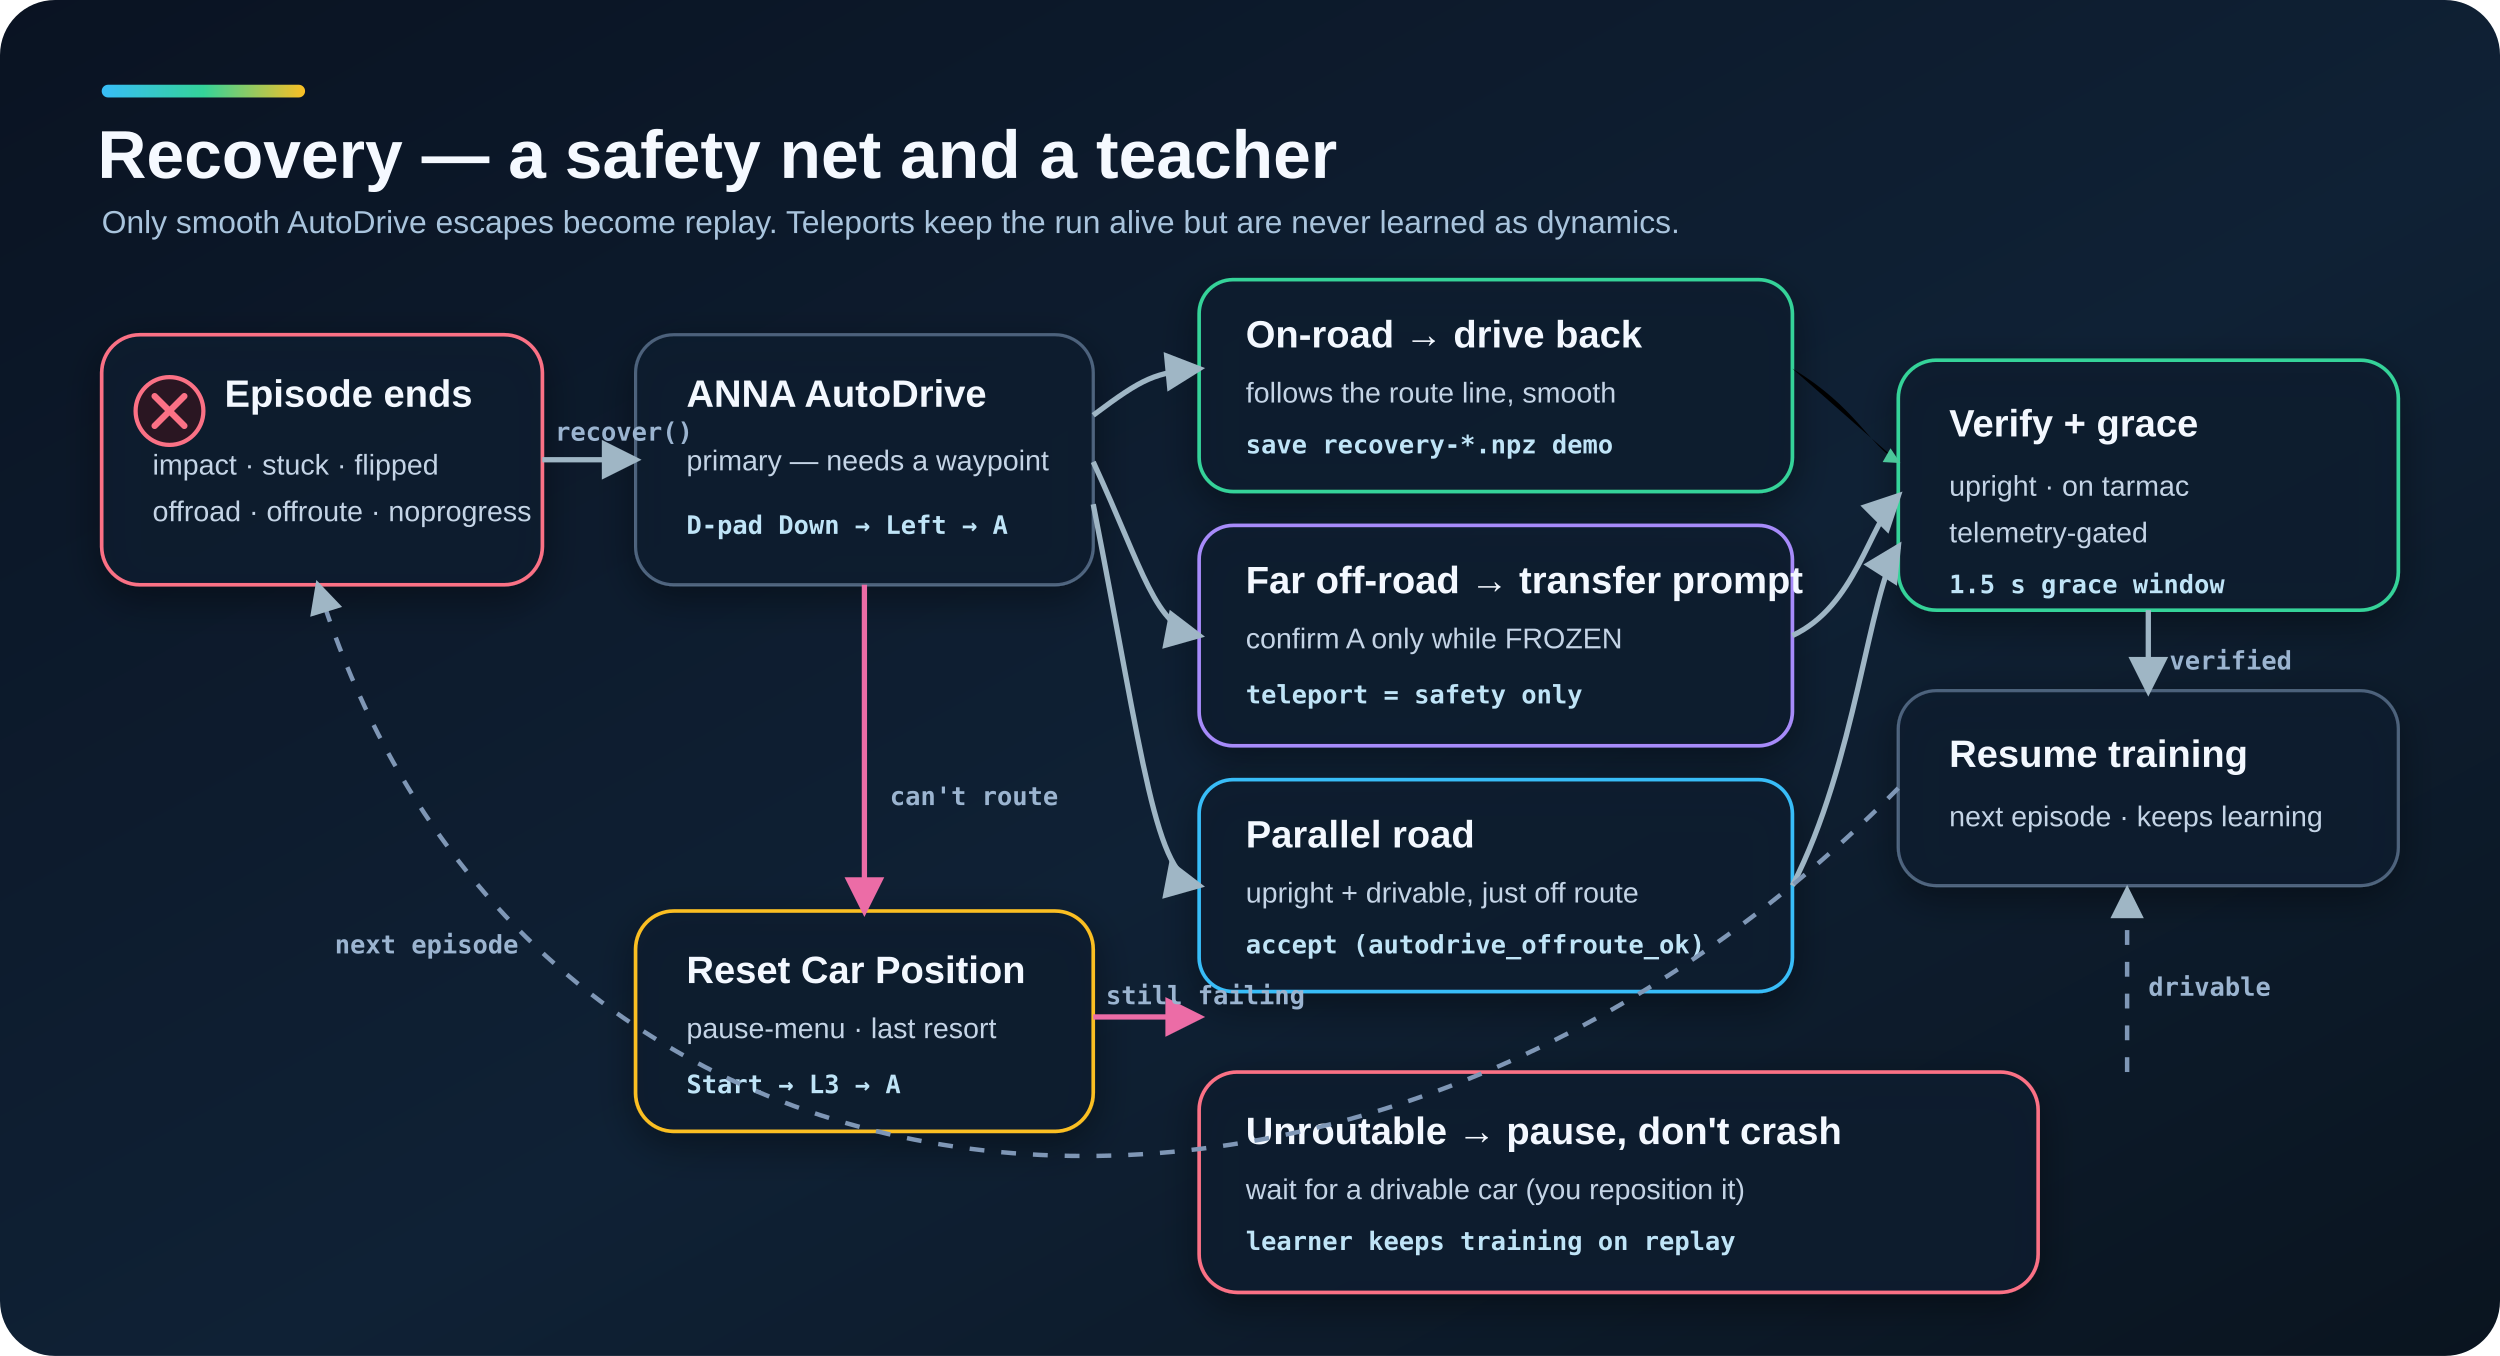
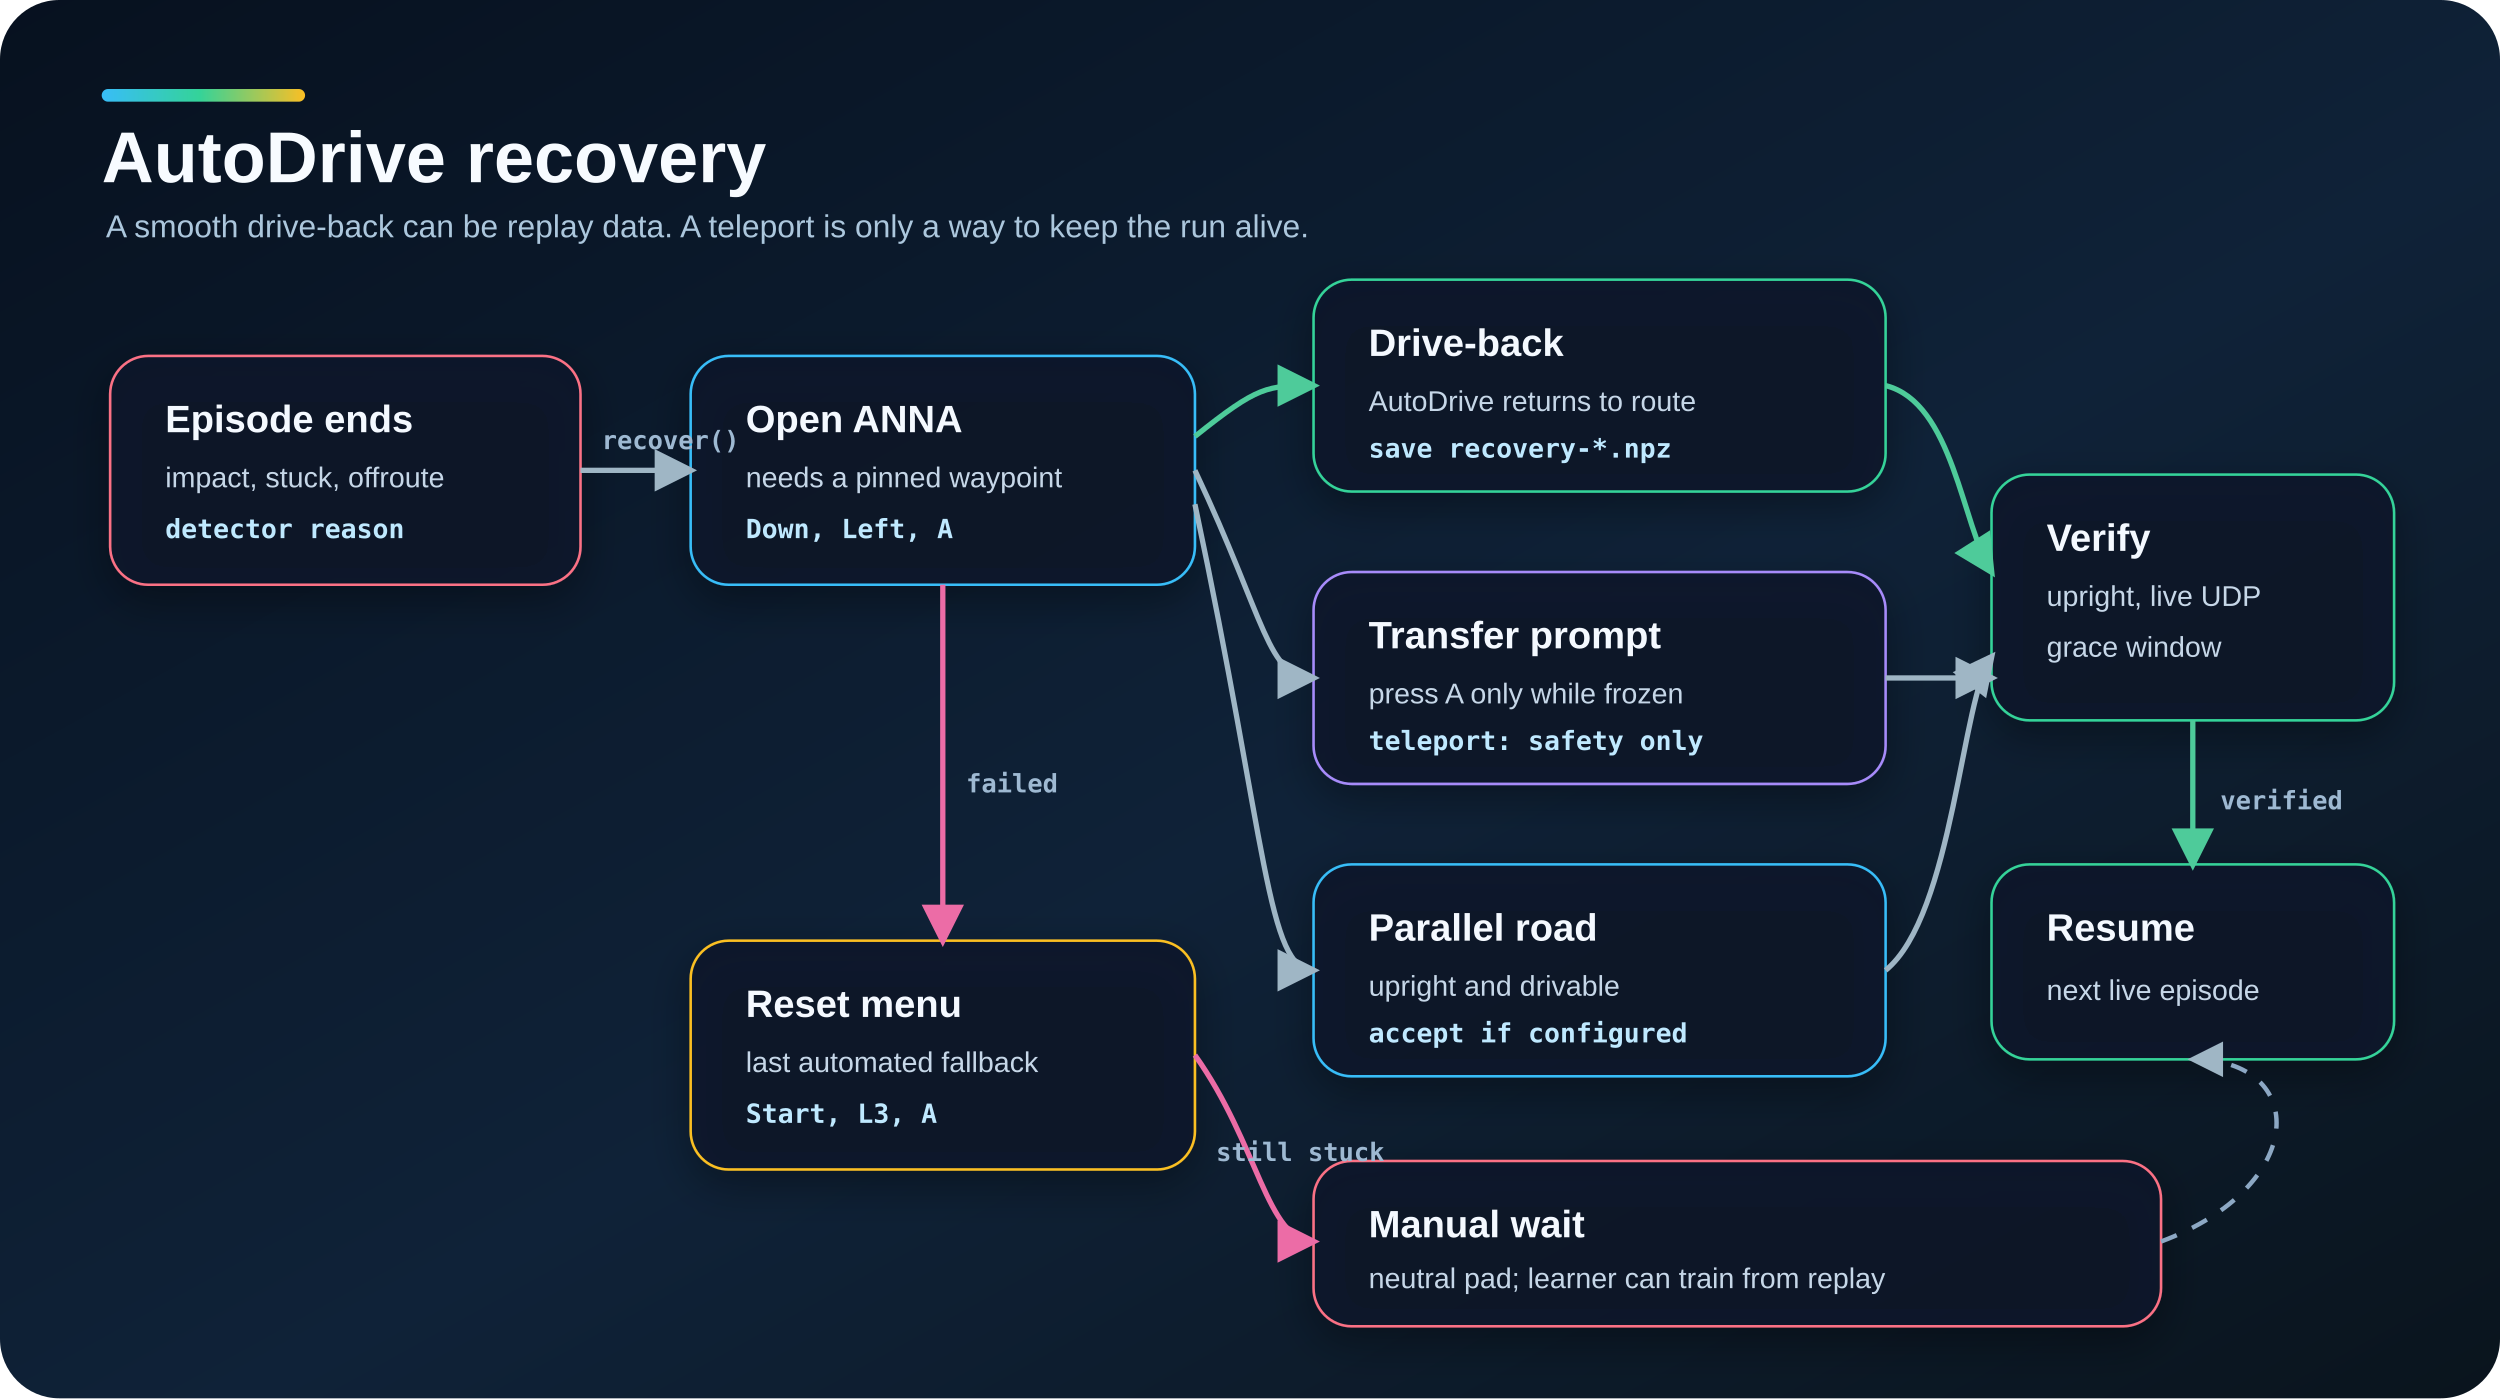
- <svg xmlns="http://www.w3.org/2000/svg" width="1180" height="640" viewBox="0 0 1180 640" role="img" aria-labelledby="t d">
+ <svg xmlns="http://www.w3.org/2000/svg" width="1180" height="660" viewBox="0 0 1180 660" role="img" aria-labelledby="title desc">
  <defs>
    <linearGradient id="bg" x1="0" y1="0" x2="1" y2="1">
-       <stop offset="0" stop-color="#0a1322" />
-       <stop offset=".55" stop-color="#0f2135" />
-       <stop offset="1" stop-color="#0a141f" />
+       <stop offset="0" stop-color="#07111f" />
+       <stop offset="0.55" stop-color="#0f2238" />
+       <stop offset="1" stop-color="#0a141d" />
    </linearGradient>
-     <linearGradient id="line" x1="0" y1="0" x2="1" y2="0">
+     <linearGradient id="accent" x1="0" y1="0" x2="1" y2="0">
      <stop offset="0" stop-color="#38bdf8" />
-       <stop offset=".5" stop-color="#34d399" />
+       <stop offset="0.48" stop-color="#34d399" />
      <stop offset="1" stop-color="#fbbf24" />
    </linearGradient>
-     <filter id="sh" x="-30%" y="-30%" width="160%" height="160%">
-       <feDropShadow dx="0" dy="6" stdDeviation="9" flood-color="#000" flood-opacity=".45" />
+     <filter id="shadow" x="-25%" y="-25%" width="150%" height="150%">
+       <feDropShadow dx="0" dy="7" stdDeviation="10" flood-color="#000000" flood-opacity="0.40" />
    </filter>
-     <marker id="a" viewBox="0 0 10 10" refX="8.5" refY="5" markerWidth="7.5" markerHeight="7.5" orient="auto-start-reverse">
-       <path d="M0 0 L10 5 L0 10 z" fill="#9fb6c5" />
+     <marker id="arrow" viewBox="0 0 10 10" refX="8.5" refY="5" markerWidth="8" markerHeight="8" orient="auto">
+       <path d="M0 0 L10 5 L0 10 Z" fill="#9fb6c5" />
    </marker>
-     <marker id="aG" viewBox="0 0 10 10" refX="8.5" refY="5" markerWidth="7.5" markerHeight="7.5" orient="auto-start-reverse">
-       <path d="M0 0 L10 5 L0 10 z" fill="#4cc79a" />
+     <marker id="arrowG" viewBox="0 0 10 10" refX="8.5" refY="5" markerWidth="8" markerHeight="8" orient="auto">
+       <path d="M0 0 L10 5 L0 10 Z" fill="#4ecb9a" />
    </marker>
-     <marker id="aR" viewBox="0 0 10 10" refX="8.5" refY="5" markerWidth="7.5" markerHeight="7.5" orient="auto-start-reverse">
-       <path d="M0 0 L10 5 L0 10 z" fill="#ec6ca6" />
+     <marker id="arrowP" viewBox="0 0 10 10" refX="8.5" refY="5" markerWidth="8" markerHeight="8" orient="auto">
+       <path d="M0 0 L10 5 L0 10 Z" fill="#ec6ca6" />
    </marker>
    <style>
-       .title{font:800 32px "Segoe UI",system-ui,Arial,sans-serif;fill:#f5f9ff}
-       .lede{font:500 15px "Segoe UI",Arial,sans-serif;fill:#a9c4dd}
-       .h{font:800 18px "Segoe UI",Arial,sans-serif;fill:#f3f8ff}
-       .t{font:500 13.5px "Segoe UI",Arial,sans-serif;fill:#c4d4e6}
-       .m{font:600 12px "Cascadia Mono",Consolas,monospace;fill:#bfe4f7}
-       .lbl{font:600 12px "Cascadia Mono",Consolas,monospace;fill:#9bb4d0}
-       .card{fill:rgba(16,28,47,.86);stroke:rgba(150,180,215,.30);stroke-width:1.2}
-       .red{stroke:#fb7185;stroke-width:1.7}.slate{stroke:rgba(150,180,215,.45);stroke-width:1.5}.green{stroke:#34d399;stroke-width:1.7}.violet{stroke:#a78bfa;stroke-width:1.7}.cyan{stroke:#38bdf8;stroke-width:1.7}.amber{stroke:#fbbf24;stroke-width:1.7}
-       .f{fill:none;stroke:#9fb6c5;stroke-width:2.5}.fr{fill:none;stroke:#ec6ca6;stroke-width:2.5}
-       .dash{fill:none;stroke:#7f97b6;stroke-width:2.1;stroke-dasharray:7 8}
+       .title { font: 800 34px "Segoe UI", Arial, sans-serif; fill: #f7fbff; }
+       .lede { font: 500 15px "Segoe UI", Arial, sans-serif; fill: #acc7dd; }
+       .head { font: 760 18px "Segoe UI", Arial, sans-serif; fill: #f4f9ff; }
+       .text { font: 520 13.5px "Segoe UI", Arial, sans-serif; fill: #c6d7e8; }
+       .mono { font: 650 12.5px "Cascadia Mono", Consolas, monospace; fill: #bfe9ff; }
+       .label { font: 650 12px "Cascadia Mono", Consolas, monospace; fill: #9eb9d2; }
+       .card { fill: rgba(13, 25, 42, 0.86); stroke: rgba(160, 190, 220, 0.32); stroke-width: 1.2; }
+       .red { stroke: #fb7185; }
+       .green { stroke: #34d399; }
+       .cyan { stroke: #38bdf8; }
+       .violet { stroke: #a78bfa; }
+       .amber { stroke: #fbbf24; }
+       .flow { fill: none; stroke: #9fb6c5; stroke-width: 2.5; }
+       .flowG { fill: none; stroke: #4ecb9a; stroke-width: 2.5; }
+       .flowP { fill: none; stroke: #ec6ca6; stroke-width: 2.5; }
+       .dash { fill: none; stroke: #8da8c4; stroke-width: 2.1; stroke-dasharray: 8 8; }
    </style>
  </defs>
-   <rect width="1180" height="640" rx="26" fill="url(#bg)" />
-   <rect x="48" y="40" width="96" height="6" rx="3" fill="url(#line)" />
-   <text class="title" x="46" y="84">Recovery — a safety net and a teacher</text>
-   <text class="lede" x="48" y="110">Only smooth AutoDrive escapes become replay. Teleports keep the run alive but are never learned as dynamics.</text>
-   <g filter="url(#sh)">
-     <rect class="card red" x="48" y="158" width="208" height="118" rx="18" />
+   <rect width="1180" height="660" rx="28" fill="url(#bg)" />
+   <rect x="48" y="42" width="96" height="6" rx="3" fill="url(#accent)" />
+   <text class="title" x="48" y="86">AutoDrive recovery</text>
+   <text class="lede" x="50" y="112">A smooth drive-back can be replay data. A teleport is only a way to keep the run alive.</text>
+   <g filter="url(#shadow)">
+     <rect class="card red" x="52" y="168" width="222" height="108" rx="18" />
+     <rect class="card cyan" x="326" y="168" width="238" height="108" rx="18" />
+     <rect class="card green" x="620" y="132" width="270" height="100" rx="18" />
+     <rect class="card violet" x="620" y="270" width="270" height="100" rx="18" />
+     <rect class="card cyan" x="620" y="408" width="270" height="100" rx="18" />
+     <rect class="card green" x="940" y="224" width="190" height="116" rx="18" />
+     <rect class="card amber" x="326" y="444" width="238" height="108" rx="18" />
+     <rect class="card red" x="620" y="548" width="400" height="78" rx="18" />
+     <rect class="card green" x="940" y="408" width="190" height="92" rx="18" />
  </g>
-   <circle cx="80" cy="194" r="16" fill="#2a1622" stroke="#fb7185" stroke-width="2" />
-   <path d="M73 187 l14 14 M87 187 l-14 14" stroke="#fb7185" stroke-width="3" stroke-linecap="round" />
-   <text class="h" x="106" y="192">Episode ends</text>
-   <text class="t" x="72" y="224">impact · stuck · flipped</text>
-   <text class="t" x="72" y="246">offroad · offroute · noprogress</text>
-   <g filter="url(#sh)">
-     <rect class="card slate" x="300" y="158" width="216" height="118" rx="18" />
-   </g>
-   <text class="h" x="324" y="192">ANNA AutoDrive</text>
-   <text class="t" x="324" y="222">primary — needs a waypoint</text>
-   <text class="m" x="324" y="252">D-pad Down → Left → A</text>
-   <g filter="url(#sh)">
-     <rect class="card green" x="566" y="132" width="280" height="100" rx="16" />
-   </g>
-   <text class="h" x="588" y="164">On-road → drive back</text>
-   <text class="t" x="588" y="190">follows the route line, smooth</text>
-   <text class="m" x="588" y="214" fill="#bdf3d8">save recovery-*.npz demo</text>
-   <g filter="url(#sh)">
-     <rect class="card violet" x="566" y="248" width="280" height="104" rx="16" />
-   </g>
-   <text class="h" x="588" y="280">Far off-road → transfer prompt</text>
-   <text class="t" x="588" y="306">confirm A only while FROZEN</text>
-   <text class="m" x="588" y="332" fill="#d6caff">teleport = safety only</text>
-   <g filter="url(#sh)">
-     <rect class="card cyan" x="566" y="368" width="280" height="100" rx="16" />
-   </g>
-   <text class="h" x="588" y="400">Parallel road</text>
-   <text class="t" x="588" y="426">upright + drivable, just off route</text>
-   <text class="m" x="588" y="450" fill="#bfe4f7">accept (autodrive_offroute_ok)</text>
-   <g filter="url(#sh)">
-     <rect class="card green" x="896" y="170" width="236" height="118" rx="18" />
-   </g>
-   <text class="h" x="920" y="206">Verify + grace</text>
-   <text class="t" x="920" y="234">upright · on tarmac</text>
-   <text class="t" x="920" y="256">telemetry-gated</text>
-   <text class="m" x="920" y="280">1.5 s grace window</text>
-   <g filter="url(#sh)">
-     <rect class="card slate" x="896" y="326" width="236" height="92" rx="18" />
-   </g>
-   <text class="h" x="920" y="362">Resume training</text>
-   <text class="t" x="920" y="390">next episode · keeps learning</text>
-   <g filter="url(#sh)">
-     <rect class="card amber" x="300" y="430" width="216" height="104" rx="18" />
-   </g>
-   <text class="h" x="324" y="464">Reset Car Position</text>
-   <text class="t" x="324" y="490">pause-menu · last resort</text>
-   <text class="m" x="324" y="516">Start → L3 → A</text>
-   <g filter="url(#sh)">
-     <rect class="card red" x="566" y="506" width="396" height="104" rx="18" />
-   </g>
-   <text class="h" x="588" y="540">Unroutable → pause, don't crash</text>
-   <text class="t" x="588" y="566">wait for a drivable car (you reposition it)</text>
-   <text class="m" x="588" y="590" fill="#ffc7d2">learner keeps training on replay</text>
-   <path class="f" d="M256 217 H300" marker-end="url(#a)" />
-   <path class="f" d="M516 196 C540 178 545 176 566 174" marker-end="url(#a)" />
-   <path class="f" d="M516 218 C540 270 545 296 566 300" marker-end="url(#a)" />
-   <path class="f" d="M516 238 C540 360 545 414 566 418" marker-end="url(#a)" />
-   <path class="fg" d="M846 174 C876 192 882 210 896 218" marker-end="url(#aG)" />
-   <path class="f" d="M846 300 C876 286 882 248 896 234" marker-end="url(#a)" />
-   <path class="f" d="M846 418 C876 360 882 280 896 258" marker-end="url(#a)" />
-   <path class="f" d="M1014 288 V326" marker-end="url(#a)" />
-   <path class="dash" d="M896 372 C640 632 250 600 150 276" marker-end="url(#a)" />
-   <path class="fr" d="M408 276 V430" marker-end="url(#aR)" />
-   <path class="fr" d="M516 480 H566" marker-end="url(#aR)" />
-   <path class="dash" d="M1004 506 V420" marker-end="url(#a)" />
-   <text class="lbl" x="262" y="208">recover()</text>
-   <text class="lbl" x="1024" y="316">verified</text>
-   <text class="lbl" x="158" y="450" fill="#9fb6c5">next episode</text>
-   <text class="lbl" x="420" y="380" fill="#ec6ca6">can't route</text>
-   <text class="lbl" x="522" y="474" fill="#ec6ca6">still failing</text>
-   <text class="lbl" x="1014" y="470">drivable</text>
+   <text class="head" x="78" y="204">Episode ends</text>
+   <text class="text" x="78" y="230">impact, stuck, offroute</text>
+   <text class="mono" x="78" y="254">detector reason</text>
+   <text class="head" x="352" y="204">Open ANNA</text>
+   <text class="text" x="352" y="230">needs a pinned waypoint</text>
+   <text class="mono" x="352" y="254">Down, Left, A</text>
+   <text class="head" x="646" y="168">Drive-back</text>
+   <text class="text" x="646" y="194">AutoDrive returns to route</text>
+   <text class="mono" x="646" y="216">save recovery-*.npz</text>
+   <text class="head" x="646" y="306">Transfer prompt</text>
+   <text class="text" x="646" y="332">press A only while frozen</text>
+   <text class="mono" x="646" y="354">teleport: safety only</text>
+   <text class="head" x="646" y="444">Parallel road</text>
+   <text class="text" x="646" y="470">upright and drivable</text>
+   <text class="mono" x="646" y="492">accept if configured</text>
+   <text class="head" x="966" y="260">Verify</text>
+   <text class="text" x="966" y="286">upright, live UDP</text>
+   <text class="text" x="966" y="310">grace window</text>
+   <text class="head" x="352" y="480">Reset menu</text>
+   <text class="text" x="352" y="506">last automated fallback</text>
+   <text class="mono" x="352" y="530">Start, L3, A</text>
+   <text class="head" x="646" y="584">Manual wait</text>
+   <text class="text" x="646" y="608">neutral pad; learner can train from replay</text>
+   <text class="head" x="966" y="444">Resume</text>
+   <text class="text" x="966" y="472">next live episode</text>
+   <path class="flow" d="M274 222 H326" marker-end="url(#arrow)" />
+   <path class="flowG" d="M564 206 C594 182 598 182 620 182" marker-end="url(#arrowG)" />
+   <path class="flow" d="M564 222 C598 294 598 320 620 320" marker-end="url(#arrow)" />
+   <path class="flow" d="M564 238 C598 398 598 458 620 458" marker-end="url(#arrow)" />
+   <path class="flowG" d="M890 182 C922 190 926 248 940 270" marker-end="url(#arrowG)" />
+   <path class="flow" d="M890 320 H940" marker-end="url(#arrow)" />
+   <path class="flow" d="M890 458 C922 432 926 328 940 310" marker-end="url(#arrow)" />
+   <path class="flowG" d="M1035 340 V408" marker-end="url(#arrowG)" />
+   <path class="flowP" d="M445 276 V444" marker-end="url(#arrowP)" />
+   <path class="flowP" d="M564 498 C594 540 598 586 620 586" marker-end="url(#arrowP)" />
+   <path class="dash" d="M1020 586 C1090 560 1090 500 1035 500" marker-end="url(#arrow)" />
+   <text class="label" x="284" y="212">recover()</text>
+   <text class="label" x="456" y="374">failed</text>
+   <text class="label" x="574" y="548">still stuck</text>
+   <text class="label" x="1048" y="382">verified</text>
</svg>
